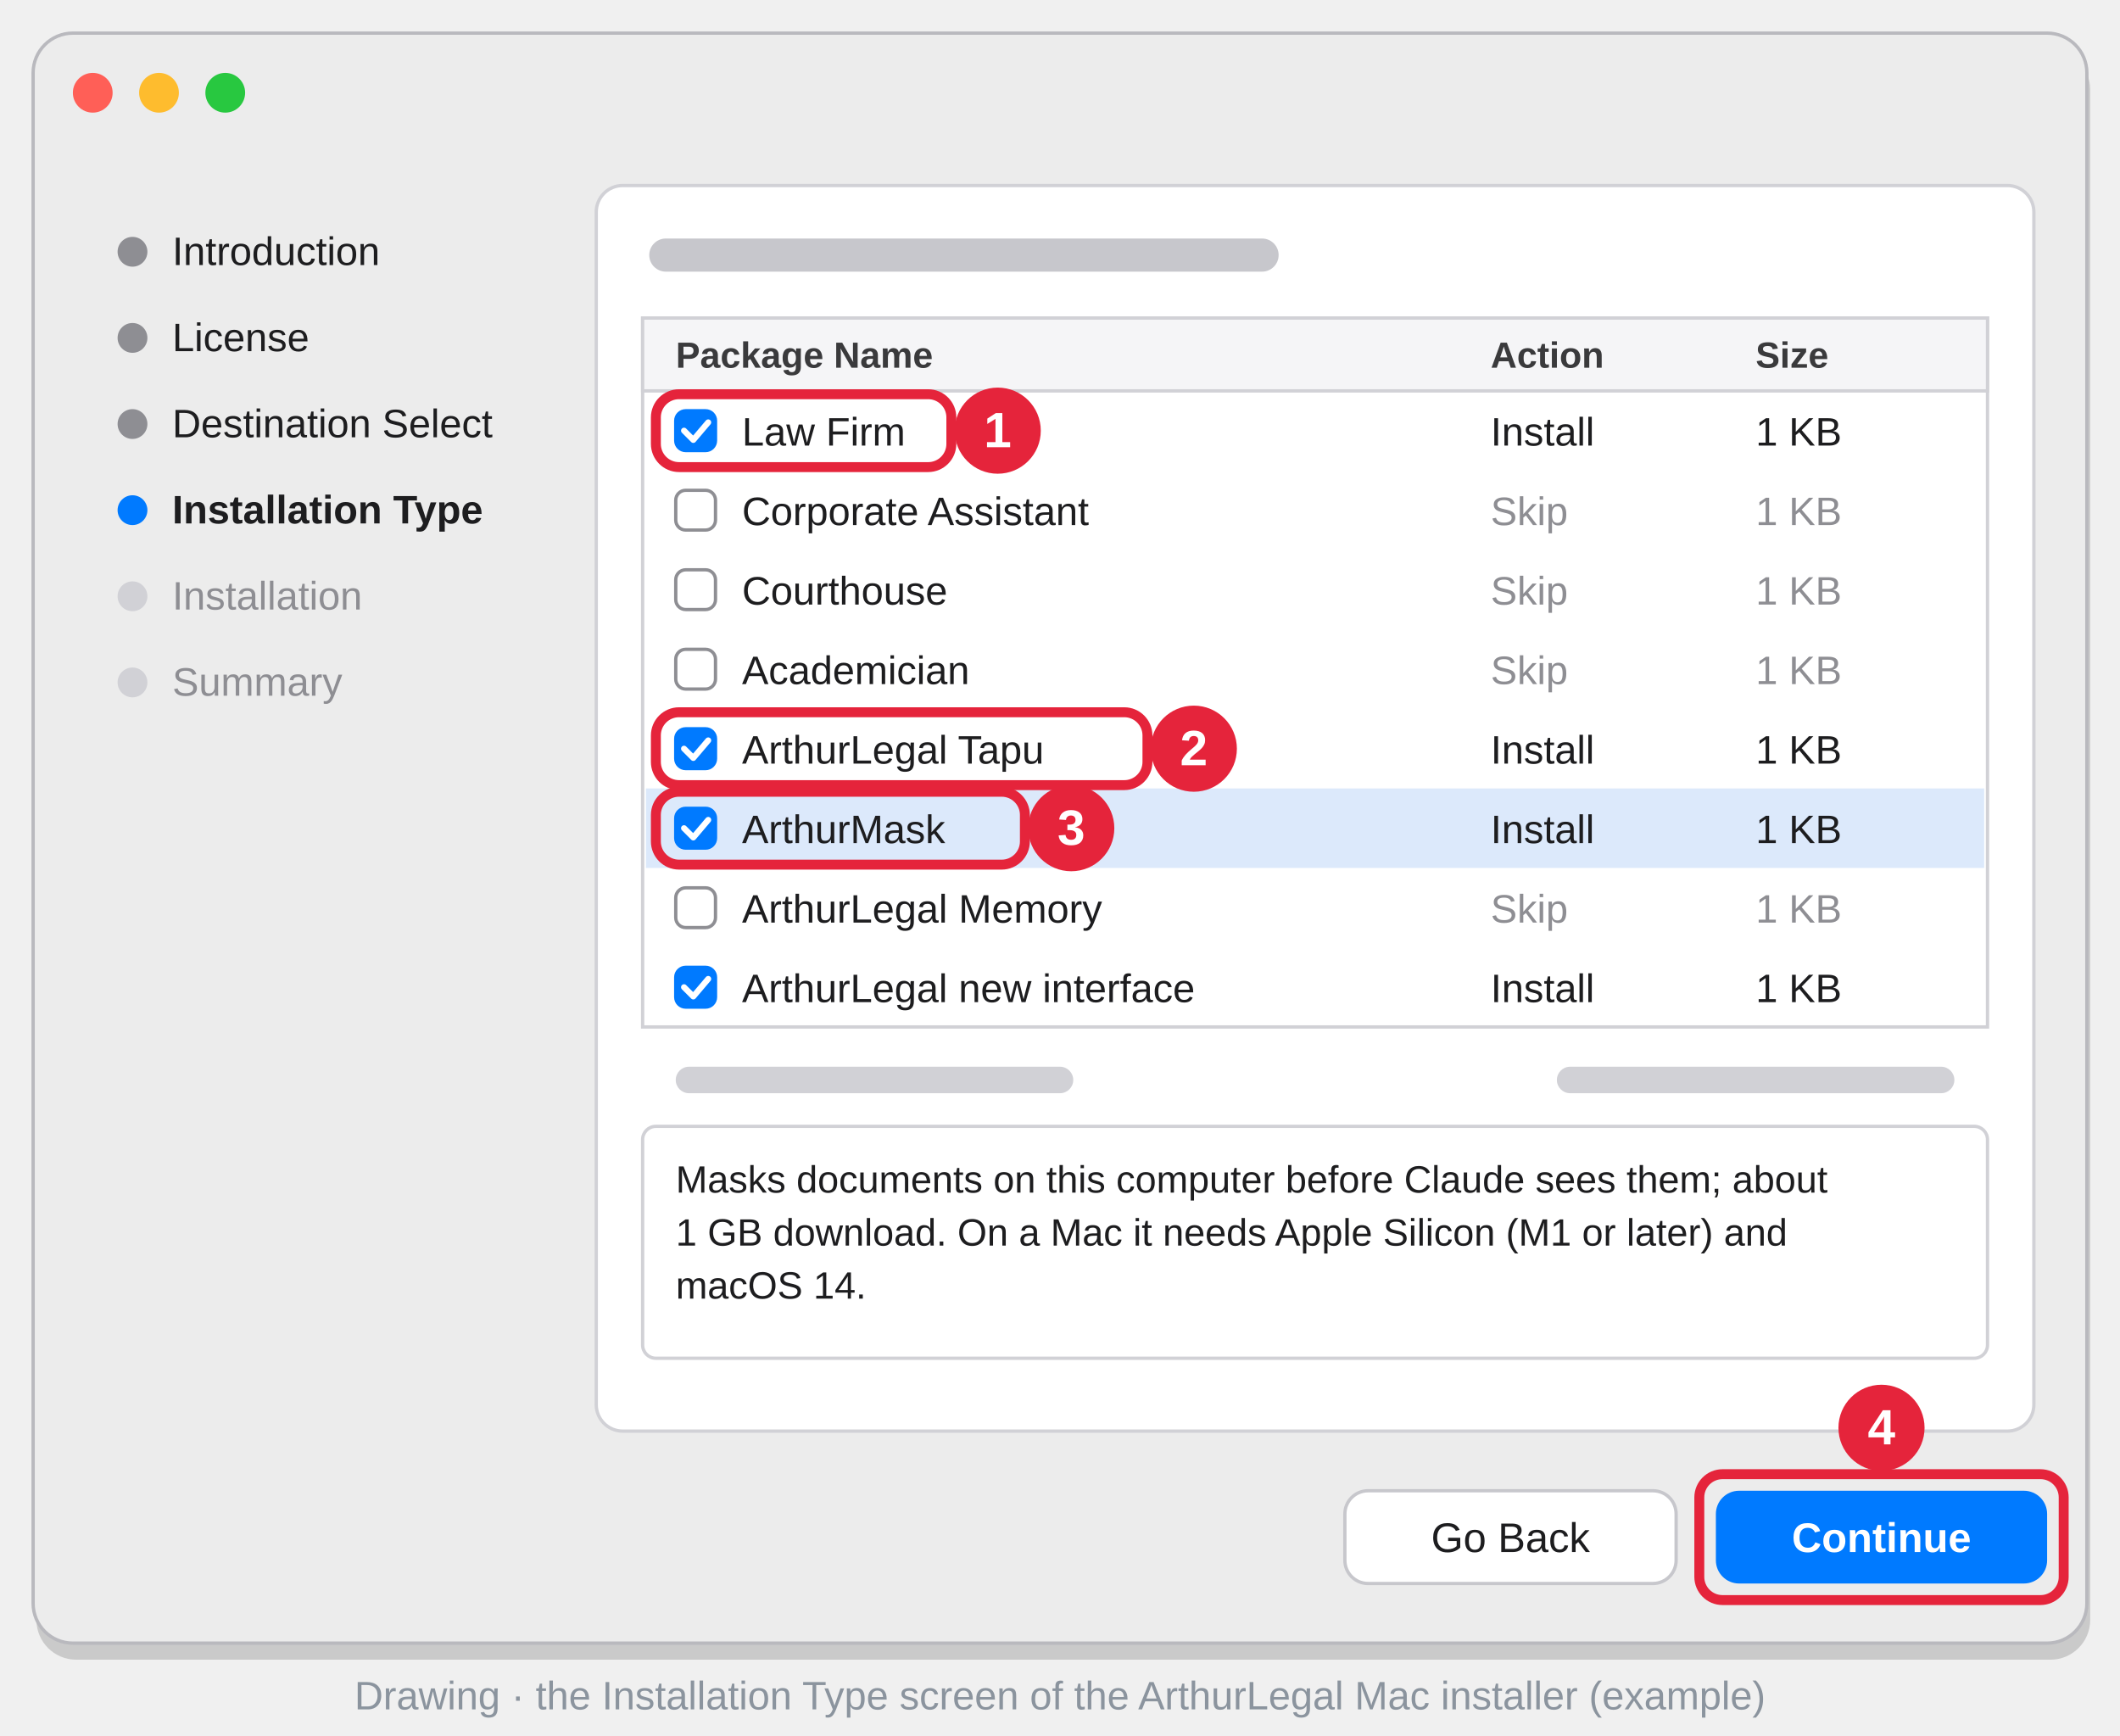
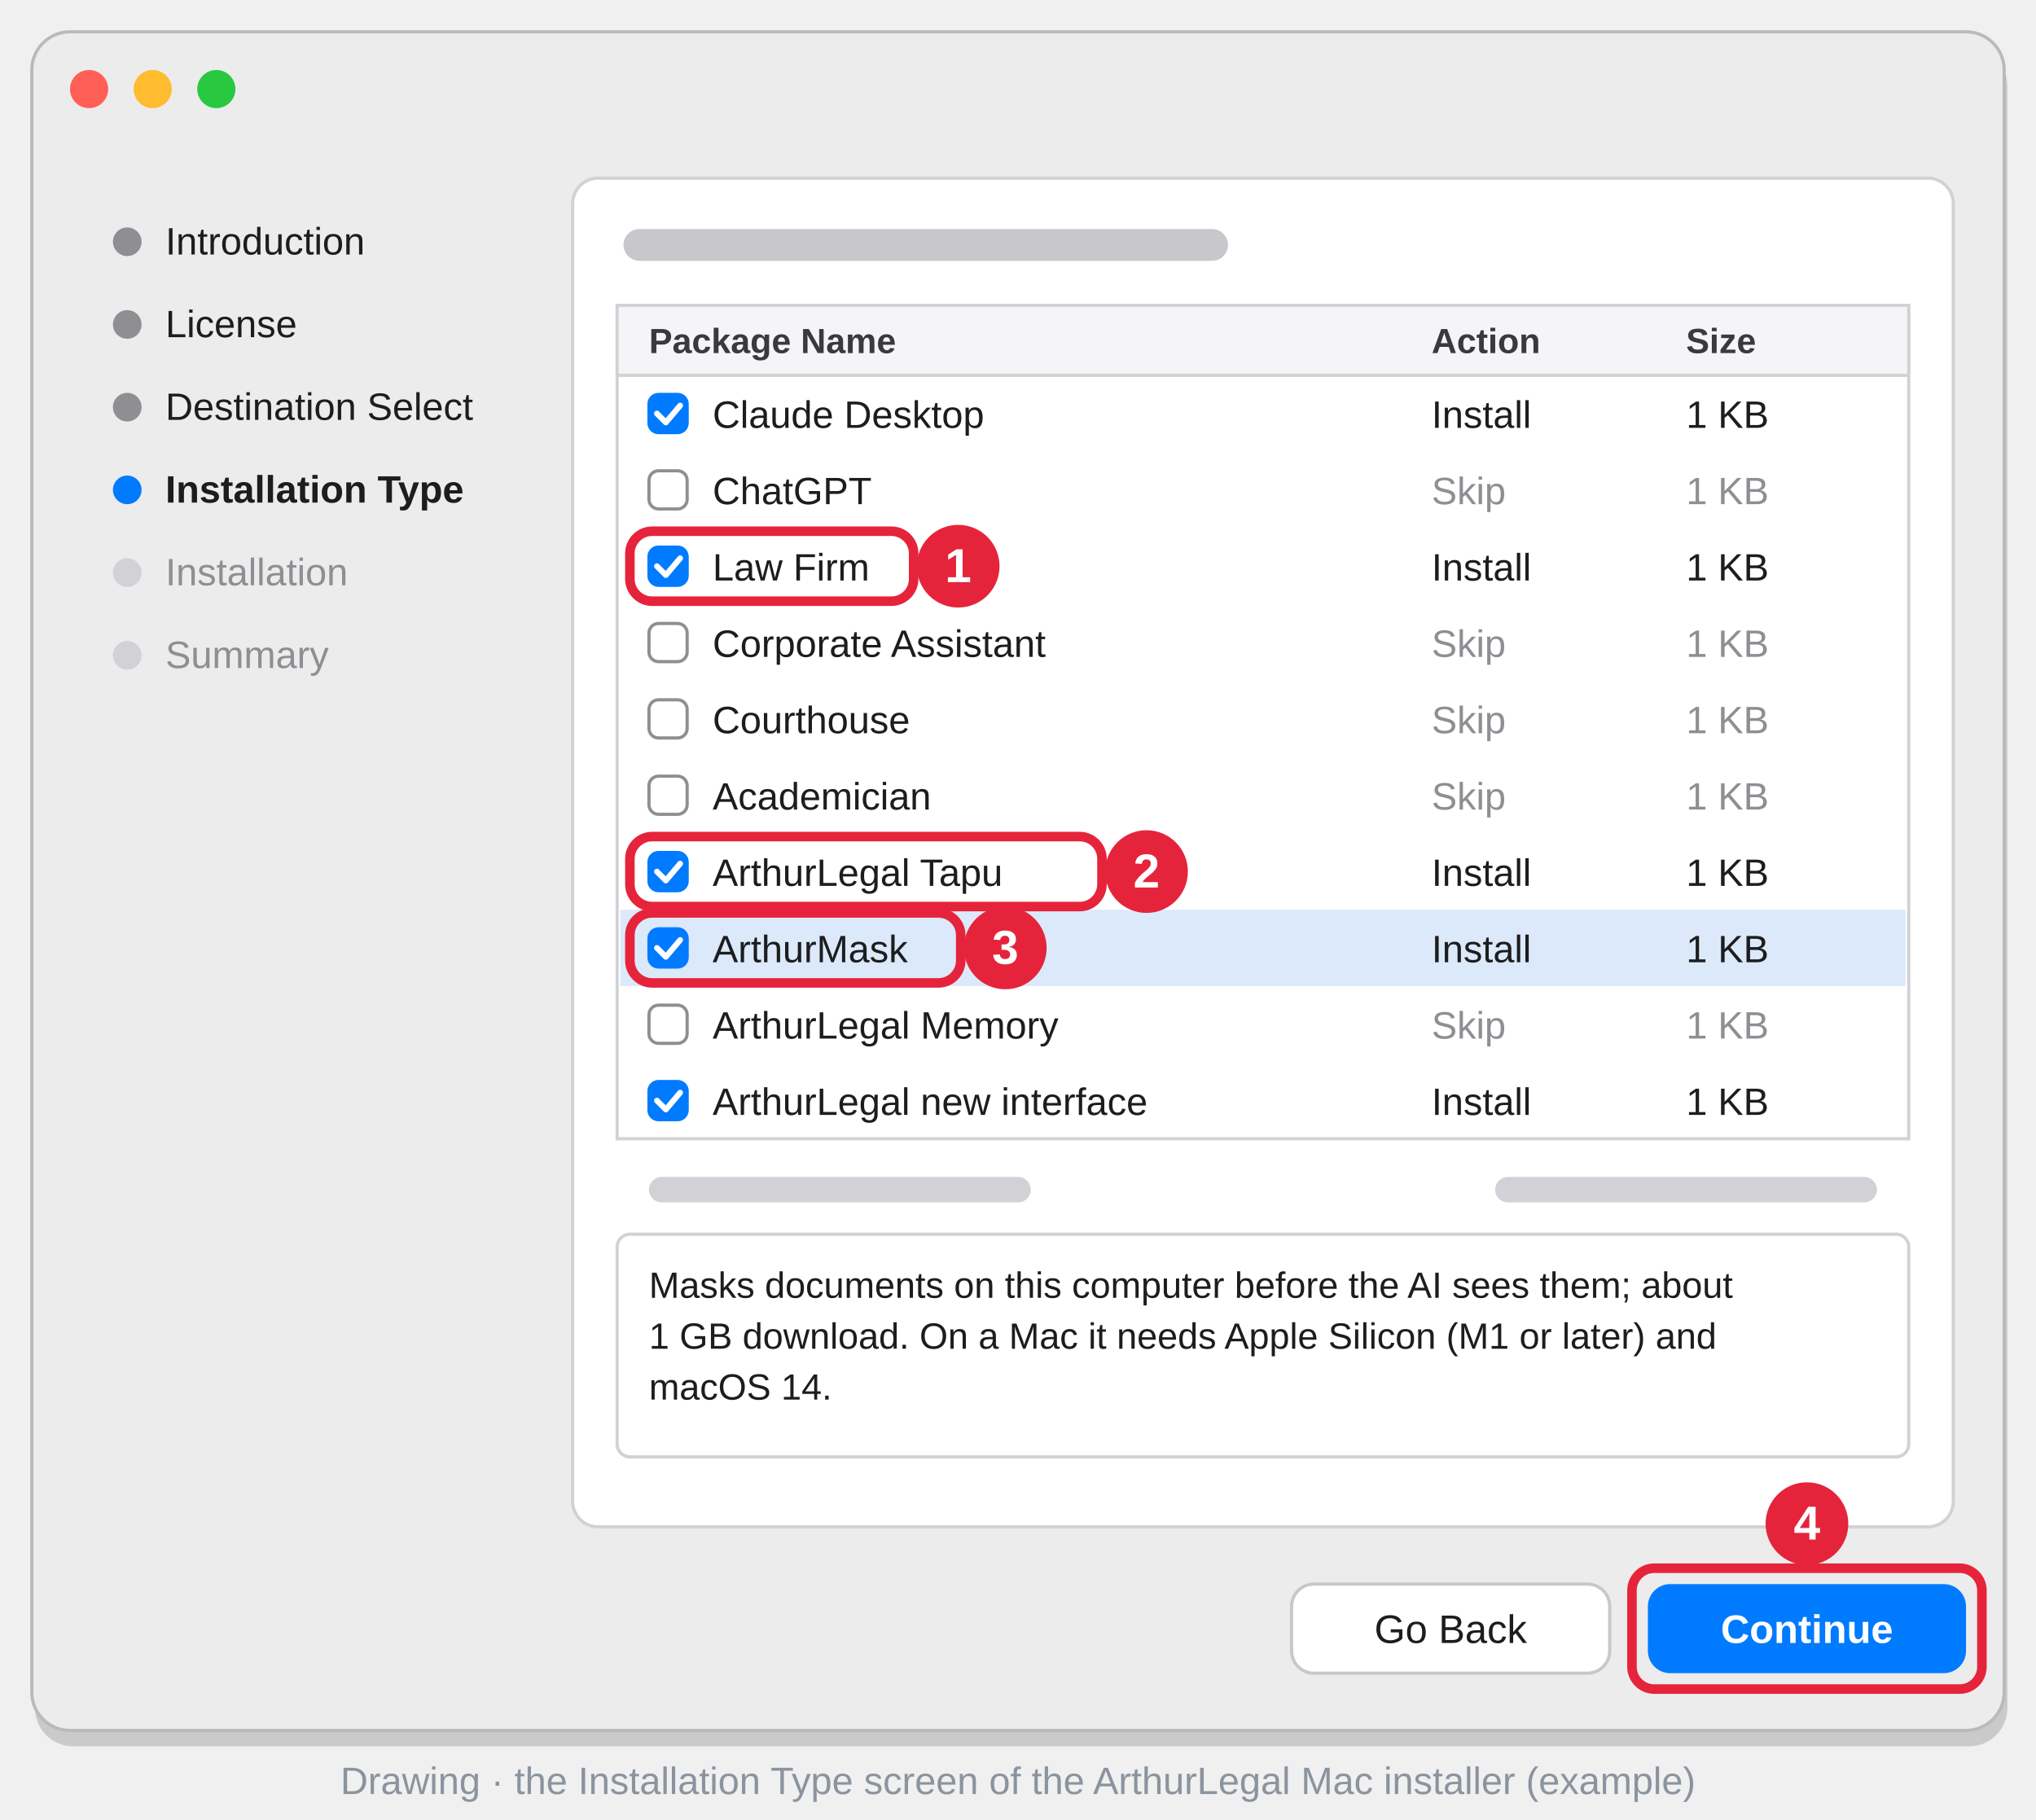
- <svg xmlns="http://www.w3.org/2000/svg" width="640" height="524" viewBox="0 0 640 524" role="img" aria-label="Example: on the Installation Type screen tick your package (here Law Firm), optionally Tapu and ArthurMask, then click Continue">
+ <svg xmlns="http://www.w3.org/2000/svg" width="640" height="572" viewBox="0 0 640 572" role="img" aria-label="Example: on the Installation Type screen your AI app (here Claude Desktop) at the top of the list, then your package (here Law Firm), optionally Tapu and ArthurMask are ticked; click Continue">
  <g font-family="-apple-system, BlinkMacSystemFont, 'SF Pro Text', 'Helvetica Neue', 'Segoe UI', Arial, sans-serif">
-     <rect x="11" y="15" width="620" height="486" rx="12" fill="#000000" opacity="0.16" />
-     <rect x="10" y="10" width="620" height="486" rx="12" fill="#ececec" stroke="#b9b9be" />
+     <rect x="11" y="15" width="620" height="534" rx="12" fill="#000000" opacity="0.16" />
+     <rect x="10" y="10" width="620" height="534" rx="12" fill="#ececec" stroke="#b9b9be" />
    <circle cx="28" cy="28" r="6" fill="#ff5f57" />
    <circle cx="48" cy="28" r="6" fill="#febc2e" />
    <circle cx="68" cy="28" r="6" fill="#28c840" />
    <circle cx="40" cy="76" r="4.5" fill="#8e8e93" />
    <text x="52" y="80" font-size="12" fill="#1d1d1f" font-weight="400" text-anchor="start">Introduction</text>
    <circle cx="40" cy="102" r="4.5" fill="#8e8e93" />
    <text x="52" y="106" font-size="12" fill="#1d1d1f" font-weight="400" text-anchor="start">License</text>
    <circle cx="40" cy="128" r="4.5" fill="#8e8e93" />
    <text x="52" y="132" font-size="12" fill="#1d1d1f" font-weight="400" text-anchor="start">Destination Select</text>
    <circle cx="40" cy="154" r="4.5" fill="#007aff" />
    <text x="52" y="158" font-size="12" fill="#1d1d1f" font-weight="700" text-anchor="start">Installation Type</text>
    <circle cx="40" cy="180" r="4.5" fill="#d1d1d6" />
    <text x="52" y="184" font-size="12" fill="#8e8e93" font-weight="400" text-anchor="start">Installation</text>
    <circle cx="40" cy="206" r="4.5" fill="#d1d1d6" />
    <text x="52" y="210" font-size="12" fill="#8e8e93" font-weight="400" text-anchor="start">Summary</text>
-     <rect x="180" y="56" width="434" height="376" rx="8" fill="#ffffff" stroke="#d1d1d6" />
+     <rect x="180" y="56" width="434" height="424" rx="8" fill="#ffffff" stroke="#d1d1d6" />
    <rect x="196" y="72" width="190" height="10" rx="5" fill="#c7c7cc" />
-     <rect x="194" y="96" width="406" height="214" fill="#ffffff" stroke="#d1d1d6" />
+     <rect x="194" y="96" width="406" height="262" fill="#ffffff" stroke="#d1d1d6" />
    <rect x="194" y="96" width="406" height="22" fill="#f5f5f7" stroke="#d1d1d6" />
    <text x="204" y="111" font-size="11" fill="#3a3a3c" font-weight="600" text-anchor="start">Package Name</text>
    <text x="450" y="111" font-size="11" fill="#3a3a3c" font-weight="600" text-anchor="start">Action</text>
    <text x="530" y="111" font-size="11" fill="#3a3a3c" font-weight="600" text-anchor="start">Size</text>
    <rect x="204" y="124" width="12" height="12" rx="3" fill="#007aff" stroke="#007aff" />
    <path d="M206.5 130 l2.8 2.8 l4.5 -5.3" stroke="#ffffff" stroke-width="1.8" fill="none" stroke-linecap="round" stroke-linejoin="round" />
-     <text x="224" y="134.5" font-size="12" fill="#1d1d1f" font-weight="400" text-anchor="start">Law Firm</text>
+     <text x="224" y="134.5" font-size="12" fill="#1d1d1f" font-weight="400" text-anchor="start">Claude Desktop</text>
    <text x="450" y="134.5" font-size="12" fill="#1d1d1f" font-weight="400" text-anchor="start">Install</text>
    <text x="530" y="134.5" font-size="12" fill="#1d1d1f" font-weight="400" text-anchor="start">1 KB</text>
    <rect x="204" y="148" width="12" height="12" rx="3" fill="#ffffff" stroke="#8e8e93" />
-     <text x="224" y="158.5" font-size="12" fill="#1d1d1f" font-weight="400" text-anchor="start">Corporate Assistant</text>
+     <text x="224" y="158.5" font-size="12" fill="#1d1d1f" font-weight="400" text-anchor="start">ChatGPT</text>
    <text x="450" y="158.5" font-size="12" fill="#8e8e93" font-weight="400" text-anchor="start">Skip</text>
    <text x="530" y="158.5" font-size="12" fill="#8e8e93" font-weight="400" text-anchor="start">1 KB</text>
-     <rect x="204" y="172" width="12" height="12" rx="3" fill="#ffffff" stroke="#8e8e93" />
-     <text x="224" y="182.5" font-size="12" fill="#1d1d1f" font-weight="400" text-anchor="start">Courthouse</text>
-     <text x="450" y="182.5" font-size="12" fill="#8e8e93" font-weight="400" text-anchor="start">Skip</text>
-     <text x="530" y="182.5" font-size="12" fill="#8e8e93" font-weight="400" text-anchor="start">1 KB</text>
+     <rect x="204" y="172" width="12" height="12" rx="3" fill="#007aff" stroke="#007aff" />
+     <path d="M206.5 178 l2.8 2.8 l4.5 -5.3" stroke="#ffffff" stroke-width="1.8" fill="none" stroke-linecap="round" stroke-linejoin="round" />
+     <text x="224" y="182.5" font-size="12" fill="#1d1d1f" font-weight="400" text-anchor="start">Law Firm</text>
+     <text x="450" y="182.5" font-size="12" fill="#1d1d1f" font-weight="400" text-anchor="start">Install</text>
+     <text x="530" y="182.5" font-size="12" fill="#1d1d1f" font-weight="400" text-anchor="start">1 KB</text>
    <rect x="204" y="196" width="12" height="12" rx="3" fill="#ffffff" stroke="#8e8e93" />
-     <text x="224" y="206.5" font-size="12" fill="#1d1d1f" font-weight="400" text-anchor="start">Academician</text>
+     <text x="224" y="206.5" font-size="12" fill="#1d1d1f" font-weight="400" text-anchor="start">Corporate Assistant</text>
    <text x="450" y="206.5" font-size="12" fill="#8e8e93" font-weight="400" text-anchor="start">Skip</text>
    <text x="530" y="206.5" font-size="12" fill="#8e8e93" font-weight="400" text-anchor="start">1 KB</text>
-     <rect x="204" y="220" width="12" height="12" rx="3" fill="#007aff" stroke="#007aff" />
-     <path d="M206.5 226 l2.8 2.8 l4.5 -5.3" stroke="#ffffff" stroke-width="1.8" fill="none" stroke-linecap="round" stroke-linejoin="round" />
-     <text x="224" y="230.5" font-size="12" fill="#1d1d1f" font-weight="400" text-anchor="start">ArthurLegal Tapu</text>
-     <text x="450" y="230.5" font-size="12" fill="#1d1d1f" font-weight="400" text-anchor="start">Install</text>
-     <text x="530" y="230.5" font-size="12" fill="#1d1d1f" font-weight="400" text-anchor="start">1 KB</text>
-     <rect x="195" y="238" width="404" height="24" fill="#dce9fb" />
-     <rect x="204" y="244" width="12" height="12" rx="3" fill="#007aff" stroke="#007aff" />
-     <path d="M206.5 250 l2.8 2.8 l4.5 -5.3" stroke="#ffffff" stroke-width="1.8" fill="none" stroke-linecap="round" stroke-linejoin="round" />
-     <text x="224" y="254.5" font-size="12" fill="#1d1d1f" font-weight="400" text-anchor="start">ArthurMask</text>
-     <text x="450" y="254.5" font-size="12" fill="#1d1d1f" font-weight="400" text-anchor="start">Install</text>
-     <text x="530" y="254.5" font-size="12" fill="#1d1d1f" font-weight="400" text-anchor="start">1 KB</text>
-     <rect x="204" y="268" width="12" height="12" rx="3" fill="#ffffff" stroke="#8e8e93" />
-     <text x="224" y="278.5" font-size="12" fill="#1d1d1f" font-weight="400" text-anchor="start">ArthurLegal Memory</text>
-     <text x="450" y="278.5" font-size="12" fill="#8e8e93" font-weight="400" text-anchor="start">Skip</text>
-     <text x="530" y="278.5" font-size="12" fill="#8e8e93" font-weight="400" text-anchor="start">1 KB</text>
+     <rect x="204" y="220" width="12" height="12" rx="3" fill="#ffffff" stroke="#8e8e93" />
+     <text x="224" y="230.5" font-size="12" fill="#1d1d1f" font-weight="400" text-anchor="start">Courthouse</text>
+     <text x="450" y="230.5" font-size="12" fill="#8e8e93" font-weight="400" text-anchor="start">Skip</text>
+     <text x="530" y="230.5" font-size="12" fill="#8e8e93" font-weight="400" text-anchor="start">1 KB</text>
+     <rect x="204" y="244" width="12" height="12" rx="3" fill="#ffffff" stroke="#8e8e93" />
+     <text x="224" y="254.5" font-size="12" fill="#1d1d1f" font-weight="400" text-anchor="start">Academician</text>
+     <text x="450" y="254.5" font-size="12" fill="#8e8e93" font-weight="400" text-anchor="start">Skip</text>
+     <text x="530" y="254.5" font-size="12" fill="#8e8e93" font-weight="400" text-anchor="start">1 KB</text>
+     <rect x="204" y="268" width="12" height="12" rx="3" fill="#007aff" stroke="#007aff" />
+     <path d="M206.5 274 l2.8 2.8 l4.5 -5.3" stroke="#ffffff" stroke-width="1.8" fill="none" stroke-linecap="round" stroke-linejoin="round" />
+     <text x="224" y="278.5" font-size="12" fill="#1d1d1f" font-weight="400" text-anchor="start">ArthurLegal Tapu</text>
+     <text x="450" y="278.5" font-size="12" fill="#1d1d1f" font-weight="400" text-anchor="start">Install</text>
+     <text x="530" y="278.5" font-size="12" fill="#1d1d1f" font-weight="400" text-anchor="start">1 KB</text>
+     <rect x="195" y="286" width="404" height="24" fill="#dce9fb" />
    <rect x="204" y="292" width="12" height="12" rx="3" fill="#007aff" stroke="#007aff" />
    <path d="M206.5 298 l2.8 2.8 l4.5 -5.3" stroke="#ffffff" stroke-width="1.8" fill="none" stroke-linecap="round" stroke-linejoin="round" />
-     <text x="224" y="302.5" font-size="12" fill="#1d1d1f" font-weight="400" text-anchor="start">ArthurLegal new interface</text>
+     <text x="224" y="302.5" font-size="12" fill="#1d1d1f" font-weight="400" text-anchor="start">ArthurMask</text>
    <text x="450" y="302.5" font-size="12" fill="#1d1d1f" font-weight="400" text-anchor="start">Install</text>
    <text x="530" y="302.5" font-size="12" fill="#1d1d1f" font-weight="400" text-anchor="start">1 KB</text>
-     <rect x="204" y="322" width="120" height="8" rx="4" fill="#d1d1d6" />
-     <rect x="470" y="322" width="120" height="8" rx="4" fill="#d1d1d6" />
-     <rect x="194" y="340" width="406" height="70" rx="4" fill="#ffffff" stroke="#d1d1d6" />
-     <text x="204" y="360" font-size="11.5" fill="#1d1d1f" font-weight="400" text-anchor="start">Masks documents on this computer before Claude sees them; about</text>
-     <text x="204" y="376" font-size="11.5" fill="#1d1d1f" font-weight="400" text-anchor="start">1 GB download. On a Mac it needs Apple Silicon (M1 or later) and</text>
-     <text x="204" y="392" font-size="11.5" fill="#1d1d1f" font-weight="400" text-anchor="start">macOS 14.</text>
-     <rect x="406" y="450" width="100" height="28" rx="7" fill="#ffffff" stroke="#c7c7cc" />
-     <text x="456" y="468.5" font-size="12.5" fill="#1d1d1f" font-weight="500" text-anchor="middle">Go Back</text>
-     <rect x="518" y="450" width="100" height="28" rx="7" fill="#007aff" />
-     <text x="568" y="468.5" font-size="12.5" fill="#ffffff" font-weight="600" text-anchor="middle">Continue</text>
-     <rect x="198" y="119" width="89.2" height="22" rx="7" fill="none" stroke="#e5243b" stroke-width="3" />
-     <circle cx="301.2" cy="130.0" r="13" fill="#e5243b" />
-     <text x="301.2" y="135.0" font-size="15" fill="#ffffff" font-weight="700" text-anchor="middle">1</text>
-     <rect x="198" y="215" width="148.4" height="22" rx="7" fill="none" stroke="#e5243b" stroke-width="3" />
-     <circle cx="360.4" cy="226.0" r="13" fill="#e5243b" />
-     <text x="360.4" y="231.0" font-size="15" fill="#ffffff" font-weight="700" text-anchor="middle">2</text>
-     <rect x="198" y="239" width="111.4" height="22" rx="7" fill="none" stroke="#e5243b" stroke-width="3" />
-     <circle cx="323.4" cy="250.0" r="13" fill="#e5243b" />
-     <text x="323.4" y="255.0" font-size="15" fill="#ffffff" font-weight="700" text-anchor="middle">3</text>
-     <rect x="513" y="445" width="110" height="38" rx="7" fill="none" stroke="#e5243b" stroke-width="3" />
-     <circle cx="568.0" cy="431" r="13" fill="#e5243b" />
-     <text x="568.0" y="436" font-size="15" fill="#ffffff" font-weight="700" text-anchor="middle">4</text>
-     <text x="320.0" y="516" font-size="12" fill="#8b949e" font-weight="400" text-anchor="middle">Drawing · the Installation Type screen of the ArthurLegal Mac installer (example)</text>
+     <rect x="204" y="316" width="12" height="12" rx="3" fill="#ffffff" stroke="#8e8e93" />
+     <text x="224" y="326.5" font-size="12" fill="#1d1d1f" font-weight="400" text-anchor="start">ArthurLegal Memory</text>
+     <text x="450" y="326.5" font-size="12" fill="#8e8e93" font-weight="400" text-anchor="start">Skip</text>
+     <text x="530" y="326.5" font-size="12" fill="#8e8e93" font-weight="400" text-anchor="start">1 KB</text>
+     <rect x="204" y="340" width="12" height="12" rx="3" fill="#007aff" stroke="#007aff" />
+     <path d="M206.5 346 l2.8 2.8 l4.5 -5.3" stroke="#ffffff" stroke-width="1.8" fill="none" stroke-linecap="round" stroke-linejoin="round" />
+     <text x="224" y="350.5" font-size="12" fill="#1d1d1f" font-weight="400" text-anchor="start">ArthurLegal new interface</text>
+     <text x="450" y="350.5" font-size="12" fill="#1d1d1f" font-weight="400" text-anchor="start">Install</text>
+     <text x="530" y="350.5" font-size="12" fill="#1d1d1f" font-weight="400" text-anchor="start">1 KB</text>
+     <rect x="204" y="370" width="120" height="8" rx="4" fill="#d1d1d6" />
+     <rect x="470" y="370" width="120" height="8" rx="4" fill="#d1d1d6" />
+     <rect x="194" y="388" width="406" height="70" rx="4" fill="#ffffff" stroke="#d1d1d6" />
+     <text x="204" y="408" font-size="11.5" fill="#1d1d1f" font-weight="400" text-anchor="start">Masks documents on this computer before the AI sees them; about</text>
+     <text x="204" y="424" font-size="11.5" fill="#1d1d1f" font-weight="400" text-anchor="start">1 GB download. On a Mac it needs Apple Silicon (M1 or later) and</text>
+     <text x="204" y="440" font-size="11.5" fill="#1d1d1f" font-weight="400" text-anchor="start">macOS 14.</text>
+     <rect x="406" y="498" width="100" height="28" rx="7" fill="#ffffff" stroke="#c7c7cc" />
+     <text x="456" y="516.5" font-size="12.5" fill="#1d1d1f" font-weight="500" text-anchor="middle">Go Back</text>
+     <rect x="518" y="498" width="100" height="28" rx="7" fill="#007aff" />
+     <text x="568" y="516.5" font-size="12.5" fill="#ffffff" font-weight="600" text-anchor="middle">Continue</text>
+     <rect x="198" y="167" width="89.2" height="22" rx="7" fill="none" stroke="#e5243b" stroke-width="3" />
+     <circle cx="301.2" cy="178.0" r="13" fill="#e5243b" />
+     <text x="301.2" y="183.0" font-size="15" fill="#ffffff" font-weight="700" text-anchor="middle">1</text>
+     <rect x="198" y="263" width="148.4" height="22" rx="7" fill="none" stroke="#e5243b" stroke-width="3" />
+     <circle cx="360.4" cy="274.0" r="13" fill="#e5243b" />
+     <text x="360.4" y="279.0" font-size="15" fill="#ffffff" font-weight="700" text-anchor="middle">2</text>
+     <rect x="198" y="287" width="104.0" height="22" rx="7" fill="none" stroke="#e5243b" stroke-width="3" />
+     <circle cx="316.0" cy="298.0" r="13" fill="#e5243b" />
+     <text x="316.0" y="303.0" font-size="15" fill="#ffffff" font-weight="700" text-anchor="middle">3</text>
+     <rect x="513" y="493" width="110" height="38" rx="7" fill="none" stroke="#e5243b" stroke-width="3" />
+     <circle cx="568.0" cy="479" r="13" fill="#e5243b" />
+     <text x="568.0" y="484" font-size="15" fill="#ffffff" font-weight="700" text-anchor="middle">4</text>
+     <text x="320.0" y="564" font-size="12" fill="#8b949e" font-weight="400" text-anchor="middle">Drawing · the Installation Type screen of the ArthurLegal Mac installer (example)</text>
  </g>
</svg>
